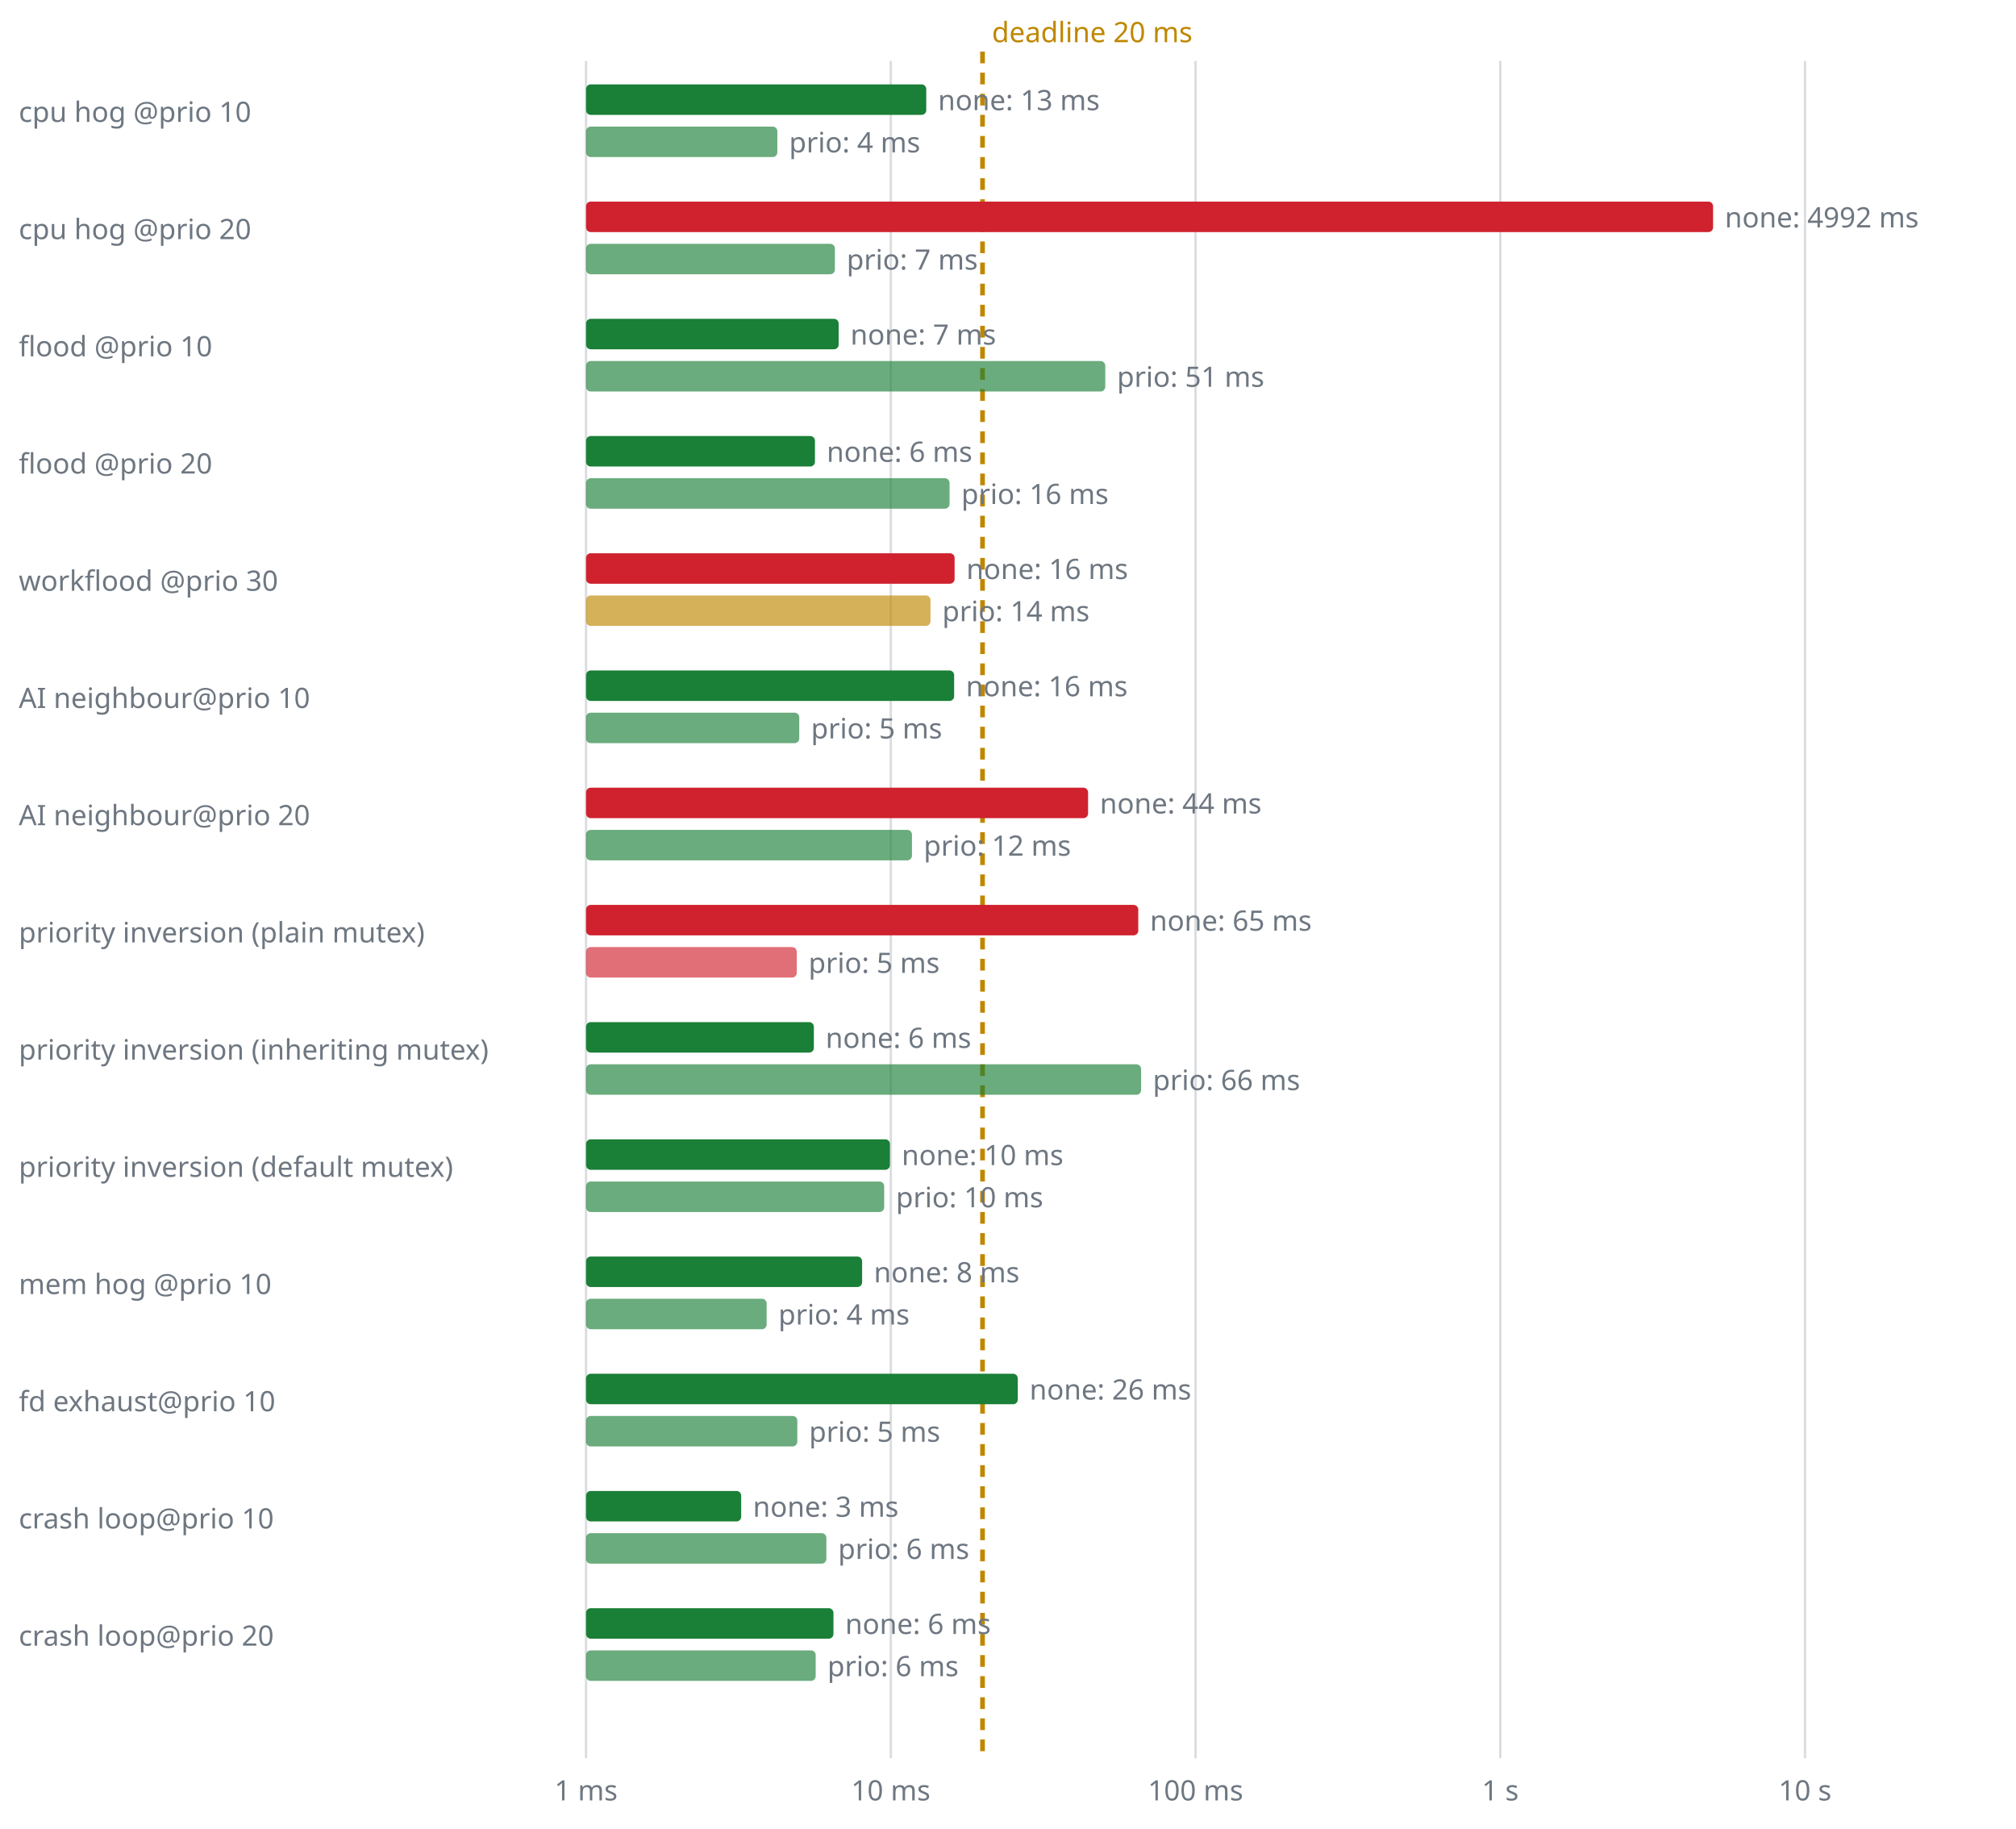
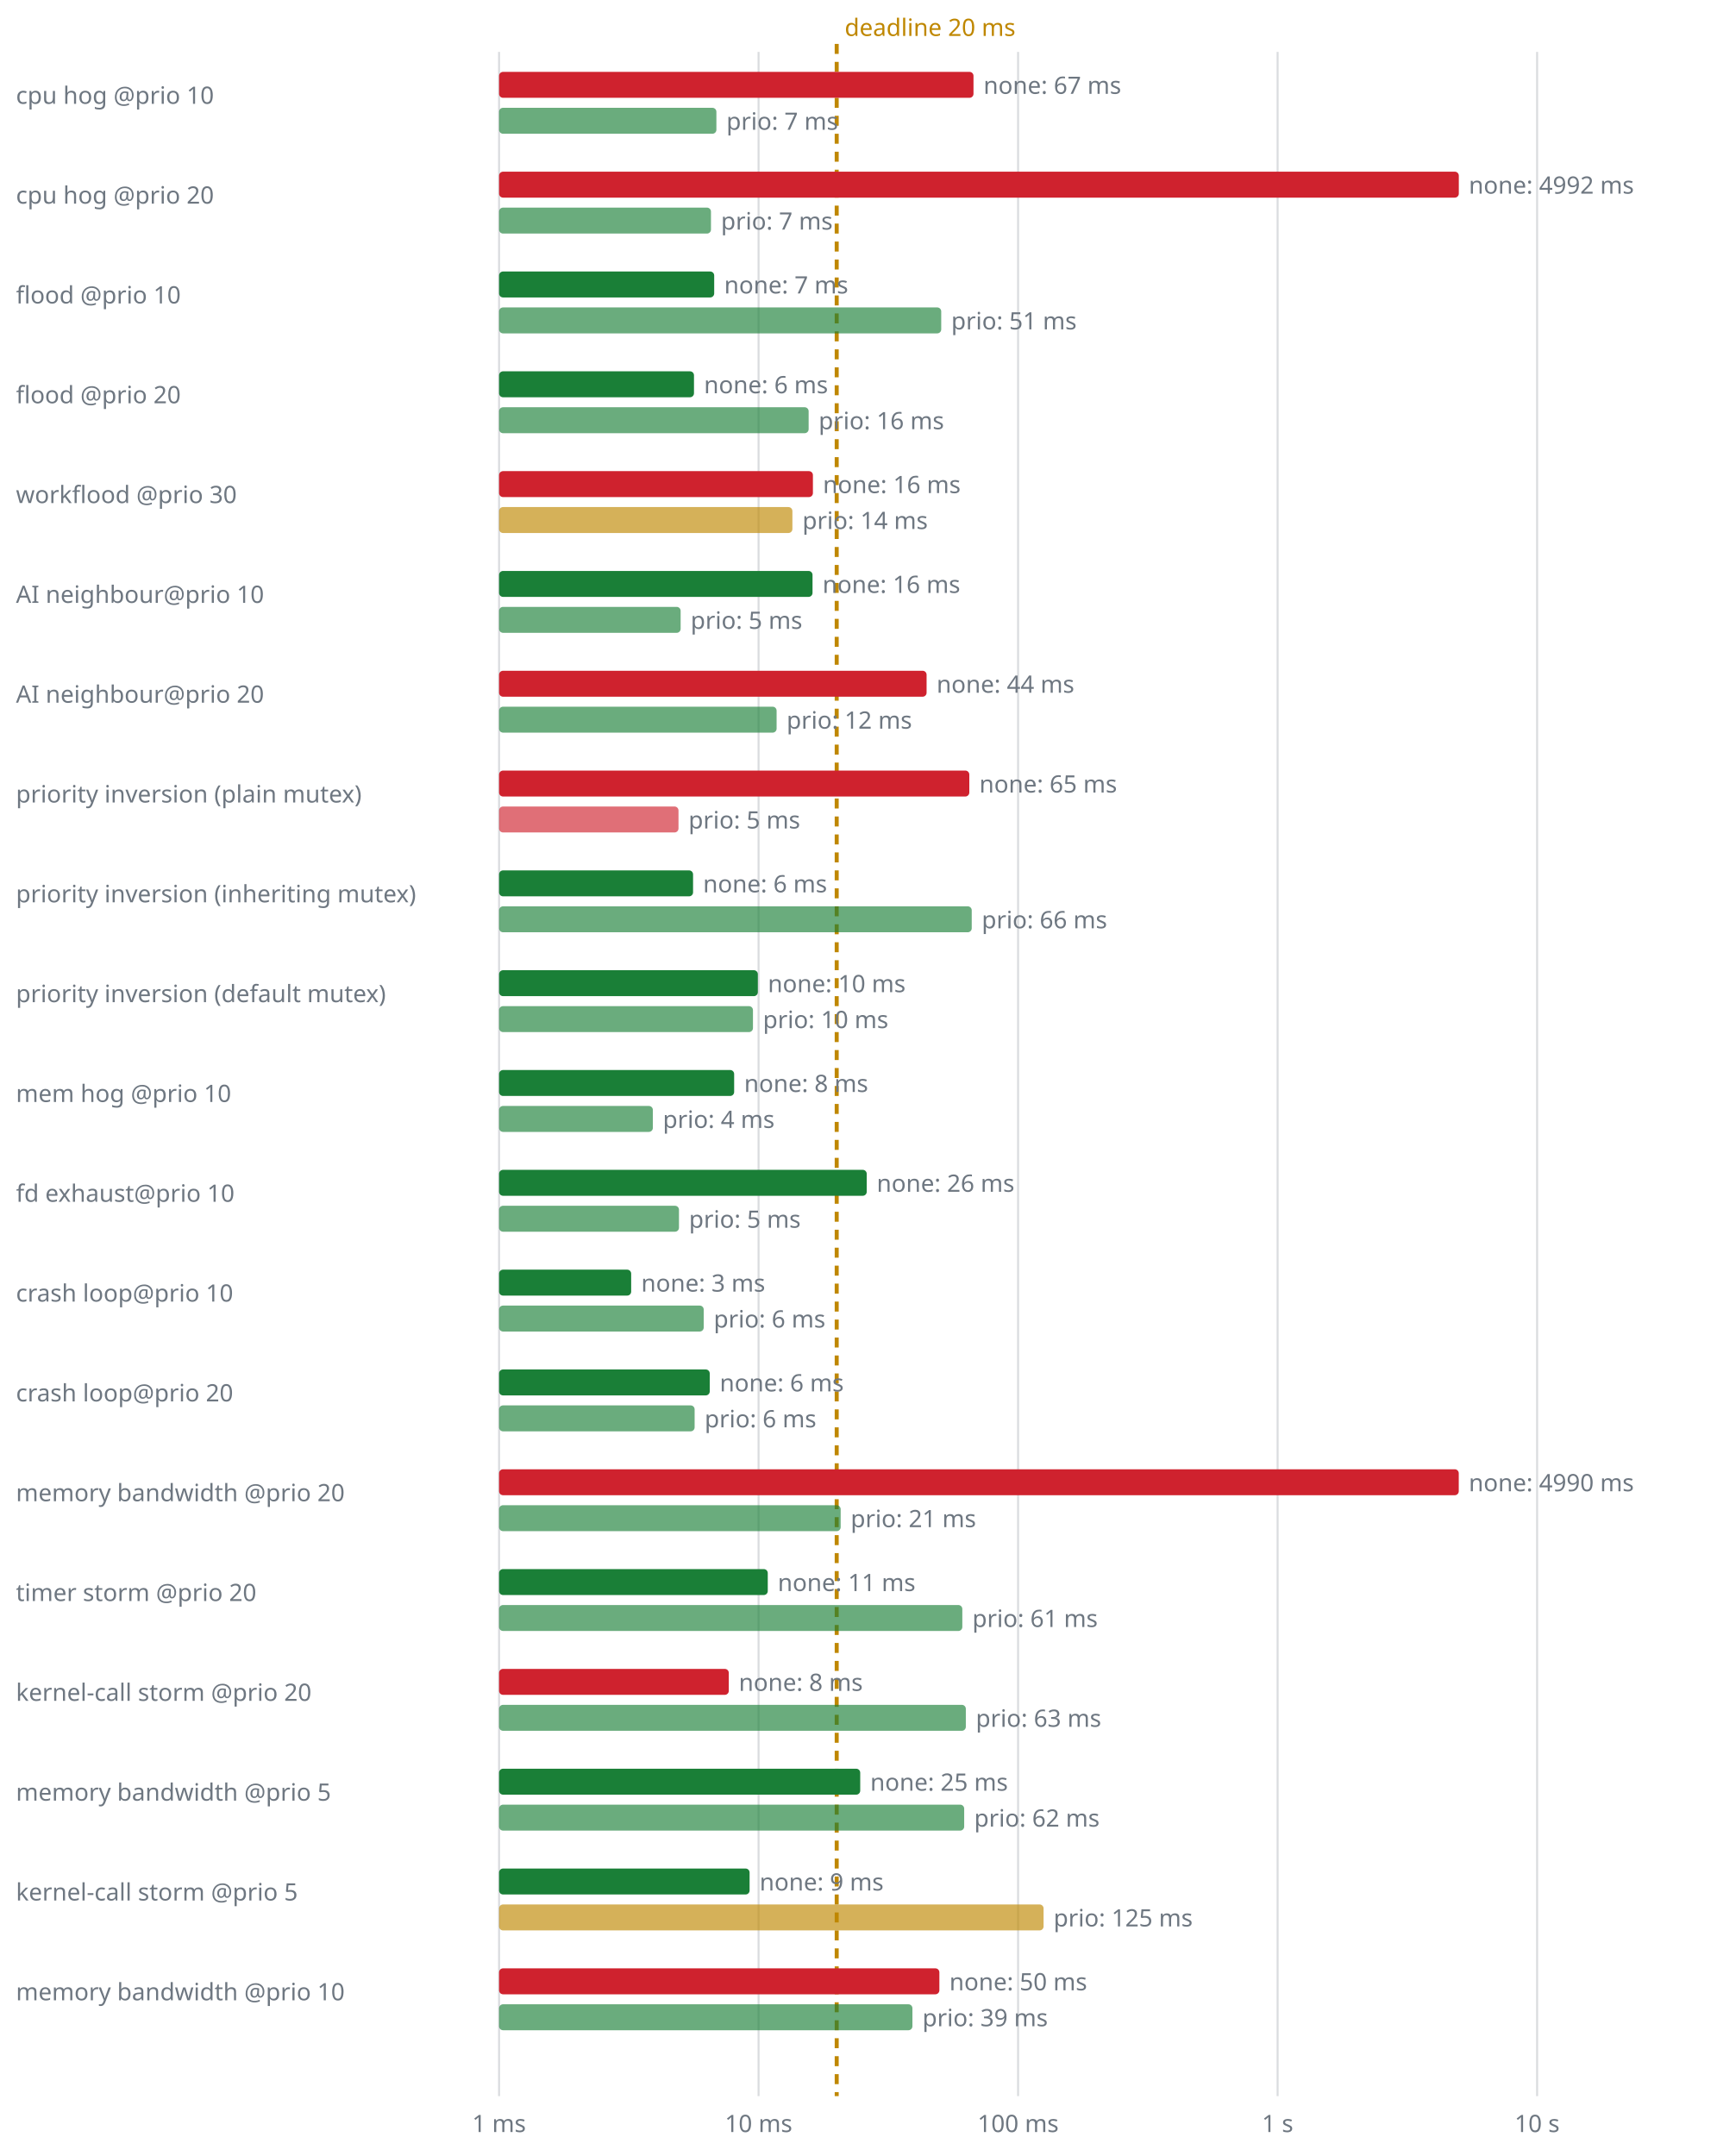
- <svg xmlns="http://www.w3.org/2000/svg" viewBox="0 0 860 780" width="860" height="780" font-family="system-ui,sans-serif" font-size="12">
-   <line x1="250.0" y1="26" x2="250.0" y2="750" stroke="#6e7781" stroke-opacity=".25" />
-   <text x="250.0" y="768" text-anchor="middle" fill="#6e7781">1 ms</text>
-   <line x1="380.0" y1="26" x2="380.0" y2="750" stroke="#6e7781" stroke-opacity=".25" />
-   <text x="380.0" y="768" text-anchor="middle" fill="#6e7781">10 ms</text>
-   <line x1="510.0" y1="26" x2="510.0" y2="750" stroke="#6e7781" stroke-opacity=".25" />
-   <text x="510.0" y="768" text-anchor="middle" fill="#6e7781">100 ms</text>
-   <line x1="640.0" y1="26" x2="640.0" y2="750" stroke="#6e7781" stroke-opacity=".25" />
-   <text x="640.0" y="768" text-anchor="middle" fill="#6e7781">1 s</text>
-   <line x1="770.0" y1="26" x2="770.0" y2="750" stroke="#6e7781" stroke-opacity=".25" />
-   <text x="770.0" y="768" text-anchor="middle" fill="#6e7781">10 s</text>
-   <line x1="419.134" y1="22" x2="419.134" y2="750" stroke="#bf8700" stroke-width="2" stroke-dasharray="5 4" />
+ <svg xmlns="http://www.w3.org/2000/svg" viewBox="0 0 860 1080" width="860" height="1080" font-family="system-ui,sans-serif" font-size="12">
+   <line x1="250.0" y1="26" x2="250.0" y2="1050" stroke="#6e7781" stroke-opacity=".25" />
+   <text x="250.0" y="1068" text-anchor="middle" fill="#6e7781">1 ms</text>
+   <line x1="380.0" y1="26" x2="380.0" y2="1050" stroke="#6e7781" stroke-opacity=".25" />
+   <text x="380.0" y="1068" text-anchor="middle" fill="#6e7781">10 ms</text>
+   <line x1="510.0" y1="26" x2="510.0" y2="1050" stroke="#6e7781" stroke-opacity=".25" />
+   <text x="510.0" y="1068" text-anchor="middle" fill="#6e7781">100 ms</text>
+   <line x1="640.0" y1="26" x2="640.0" y2="1050" stroke="#6e7781" stroke-opacity=".25" />
+   <text x="640.0" y="1068" text-anchor="middle" fill="#6e7781">1 s</text>
+   <line x1="770.0" y1="26" x2="770.0" y2="1050" stroke="#6e7781" stroke-opacity=".25" />
+   <text x="770.0" y="1068" text-anchor="middle" fill="#6e7781">10 s</text>
+   <line x1="419.134" y1="22" x2="419.134" y2="1050" stroke="#bf8700" stroke-width="2" stroke-dasharray="5 4" />
  <text x="423.134" y="18" fill="#bf8700">deadline 20 ms</text>
  <text x="8" y="52" fill="#6e7781">cpu hog   @prio 10</text>
-   <rect x="250" y="36" width="145.129" height="13" rx="2" fill="#1a7f37" opacity="1" />
-   <text x="400.129" y="47" fill="#6e7781">none: 13 ms</text>
-   <rect x="250" y="54" width="81.611" height="13" rx="2" fill="#1a7f37" opacity="0.65" />
-   <text x="336.611" y="65" fill="#6e7781">prio: 4 ms</text>
+   <rect x="250" y="36" width="237.662" height="13" rx="2" fill="#cf222e" opacity="1" />
+   <text x="492.662" y="47" fill="#6e7781">none: 67 ms</text>
+   <rect x="250" y="54" width="108.87" height="13" rx="2" fill="#1a7f37" opacity="0.65" />
+   <text x="363.87" y="65" fill="#6e7781">prio: 7 ms</text>
  <text x="8" y="102" fill="#6e7781">cpu hog   @prio 20</text>
  <rect x="250" y="86" width="480.778" height="13" rx="2" fill="#cf222e" opacity="1" />
  <text x="735.778" y="97" fill="#6e7781">none: 4992 ms</text>
  <rect x="250" y="104" width="106.154" height="13" rx="2" fill="#1a7f37" opacity="0.65" />
  <text x="361.154" y="115" fill="#6e7781">prio: 7 ms</text>
  <text x="8" y="152" fill="#6e7781">flood     @prio 10</text>
  <rect x="250" y="136" width="107.768" height="13" rx="2" fill="#1a7f37" opacity="1" />
  <text x="362.768" y="147" fill="#6e7781">none: 7 ms</text>
  <rect x="250" y="154" width="221.495" height="13" rx="2" fill="#1a7f37" opacity="0.65" />
  <text x="476.495" y="165" fill="#6e7781">prio: 51 ms</text>
  <text x="8" y="202" fill="#6e7781">flood     @prio 20</text>
  <rect x="250" y="186" width="97.646" height="13" rx="2" fill="#1a7f37" opacity="1" />
  <text x="352.646" y="197" fill="#6e7781">none: 6 ms</text>
  <rect x="250" y="204" width="155.077" height="13" rx="2" fill="#1a7f37" opacity="0.65" />
  <text x="410.077" y="215" fill="#6e7781">prio: 16 ms</text>
  <text x="8" y="252" fill="#6e7781">workflood @prio 30</text>
  <rect x="250" y="236" width="157.223" height="13" rx="2" fill="#cf222e" opacity="1" />
  <text x="412.223" y="247" fill="#6e7781">none: 16 ms</text>
  <rect x="250" y="254" width="146.943" height="13" rx="2" fill="#bf8700" opacity="0.65" />
  <text x="401.943" y="265" fill="#6e7781">prio: 14 ms</text>
  <text x="8" y="302" fill="#6e7781">AI neighbour@prio 10</text>
  <rect x="250" y="286" width="157.027" height="13" rx="2" fill="#1a7f37" opacity="1" />
  <text x="412.027" y="297" fill="#6e7781">none: 16 ms</text>
  <rect x="250" y="304" width="90.956" height="13" rx="2" fill="#1a7f37" opacity="0.65" />
  <text x="345.956" y="315" fill="#6e7781">prio: 5 ms</text>
  <text x="8" y="352" fill="#6e7781">AI neighbour@prio 20</text>
  <rect x="250" y="336" width="214.165" height="13" rx="2" fill="#cf222e" opacity="1" />
  <text x="469.165" y="347" fill="#6e7781">none: 44 ms</text>
  <rect x="250" y="354" width="139.033" height="13" rx="2" fill="#1a7f37" opacity="0.65" />
  <text x="394.033" y="365" fill="#6e7781">prio: 12 ms</text>
  <text x="8" y="402" fill="#6e7781">priority inversion (plain mutex)</text>
  <rect x="250" y="386" width="235.566" height="13" rx="2" fill="#cf222e" opacity="1" />
  <text x="490.566" y="397" fill="#6e7781">none: 65 ms</text>
  <rect x="250" y="404" width="89.887" height="13" rx="2" fill="#cf222e" opacity="0.65" />
  <text x="344.887" y="415" fill="#6e7781">prio: 5 ms</text>
  <text x="8" y="452" fill="#6e7781">priority inversion (inheriting mutex)</text>
  <rect x="250" y="436" width="97.184" height="13" rx="2" fill="#1a7f37" opacity="1" />
  <text x="352.184" y="447" fill="#6e7781">none: 6 ms</text>
  <rect x="250" y="454" width="236.78" height="13" rx="2" fill="#1a7f37" opacity="0.65" />
  <text x="491.78" y="465" fill="#6e7781">prio: 66 ms</text>
  <text x="8" y="502" fill="#6e7781">priority inversion (default mutex)</text>
  <rect x="250" y="486" width="129.638" height="13" rx="2" fill="#1a7f37" opacity="1" />
  <text x="384.638" y="497" fill="#6e7781">none: 10 ms</text>
  <rect x="250" y="504" width="127.187" height="13" rx="2" fill="#1a7f37" opacity="0.65" />
  <text x="382.187" y="515" fill="#6e7781">prio: 10 ms</text>
  <text x="8" y="552" fill="#6e7781">mem hog   @prio 10</text>
  <rect x="250" y="536" width="117.767" height="13" rx="2" fill="#1a7f37" opacity="1" />
  <text x="372.767" y="547" fill="#6e7781">none: 8 ms</text>
  <rect x="250" y="554" width="77.041" height="13" rx="2" fill="#1a7f37" opacity="0.65" />
  <text x="332.041" y="565" fill="#6e7781">prio: 4 ms</text>
  <text x="8" y="602" fill="#6e7781">fd exhaust@prio 10</text>
  <rect x="250" y="586" width="184.181" height="13" rx="2" fill="#1a7f37" opacity="1" />
  <text x="439.181" y="597" fill="#6e7781">none: 26 ms</text>
  <rect x="250" y="604" width="90.127" height="13" rx="2" fill="#1a7f37" opacity="0.65" />
  <text x="345.127" y="615" fill="#6e7781">prio: 5 ms</text>
  <text x="8" y="652" fill="#6e7781">crash loop@prio 10</text>
  <rect x="250" y="636" width="66.179" height="13" rx="2" fill="#1a7f37" opacity="1" />
  <text x="321.179" y="647" fill="#6e7781">none: 3 ms</text>
  <rect x="250" y="654" width="102.517" height="13" rx="2" fill="#1a7f37" opacity="0.65" />
  <text x="357.517" y="665" fill="#6e7781">prio: 6 ms</text>
  <text x="8" y="702" fill="#6e7781">crash loop@prio 20</text>
  <rect x="250" y="686" width="105.54" height="13" rx="2" fill="#1a7f37" opacity="1" />
  <text x="360.54" y="697" fill="#6e7781">none: 6 ms</text>
  <rect x="250" y="704" width="97.966" height="13" rx="2" fill="#1a7f37" opacity="0.65" />
  <text x="352.966" y="715" fill="#6e7781">prio: 6 ms</text>
+   <text x="8" y="752" fill="#6e7781">memory bandwidth @prio 20</text>
+   <rect x="250" y="736" width="480.752" height="13" rx="2" fill="#cf222e" opacity="1" />
+   <text x="735.752" y="747" fill="#6e7781">none: 4990 ms</text>
+   <rect x="250" y="754" width="171.122" height="13" rx="2" fill="#1a7f37" opacity="0.65" />
+   <text x="426.122" y="765" fill="#6e7781">prio: 21 ms</text>
+   <text x="8" y="802" fill="#6e7781">timer storm @prio 20</text>
+   <rect x="250" y="786" width="134.606" height="13" rx="2" fill="#1a7f37" opacity="1" />
+   <text x="389.606" y="797" fill="#6e7781">none: 11 ms</text>
+   <rect x="250" y="804" width="232.065" height="13" rx="2" fill="#1a7f37" opacity="0.65" />
+   <text x="487.065" y="815" fill="#6e7781">prio: 61 ms</text>
+   <text x="8" y="852" fill="#6e7781">kernel-call storm @prio 20</text>
+   <rect x="250" y="836" width="115.082" height="13" rx="2" fill="#cf222e" opacity="1" />
+   <text x="370.082" y="847" fill="#6e7781">none: 8 ms</text>
+   <rect x="250" y="854" width="233.823" height="13" rx="2" fill="#1a7f37" opacity="0.65" />
+   <text x="488.823" y="865" fill="#6e7781">prio: 63 ms</text>
+   <text x="8" y="902" fill="#6e7781">memory bandwidth @prio 5</text>
+   <rect x="250" y="886" width="180.918" height="13" rx="2" fill="#1a7f37" opacity="1" />
+   <text x="435.918" y="897" fill="#6e7781">none: 25 ms</text>
+   <rect x="250" y="904" width="232.998" height="13" rx="2" fill="#1a7f37" opacity="0.65" />
+   <text x="487.998" y="915" fill="#6e7781">prio: 62 ms</text>
+   <text x="8" y="952" fill="#6e7781">kernel-call storm @prio 5</text>
+   <rect x="250" y="936" width="125.501" height="13" rx="2" fill="#1a7f37" opacity="1" />
+   <text x="380.501" y="947" fill="#6e7781">none: 9 ms</text>
+   <rect x="250" y="954" width="272.768" height="13" rx="2" fill="#bf8700" opacity="0.65" />
+   <text x="527.768" y="965" fill="#6e7781">prio: 125 ms</text>
+   <text x="8" y="1002" fill="#6e7781">memory bandwidth @prio 10</text>
+   <rect x="250" y="986" width="220.569" height="13" rx="2" fill="#cf222e" opacity="1" />
+   <text x="475.569" y="997" fill="#6e7781">none: 50 ms</text>
+   <rect x="250" y="1004" width="207.068" height="13" rx="2" fill="#1a7f37" opacity="0.65" />
+   <text x="462.068" y="1015" fill="#6e7781">prio: 39 ms</text>
</svg>
